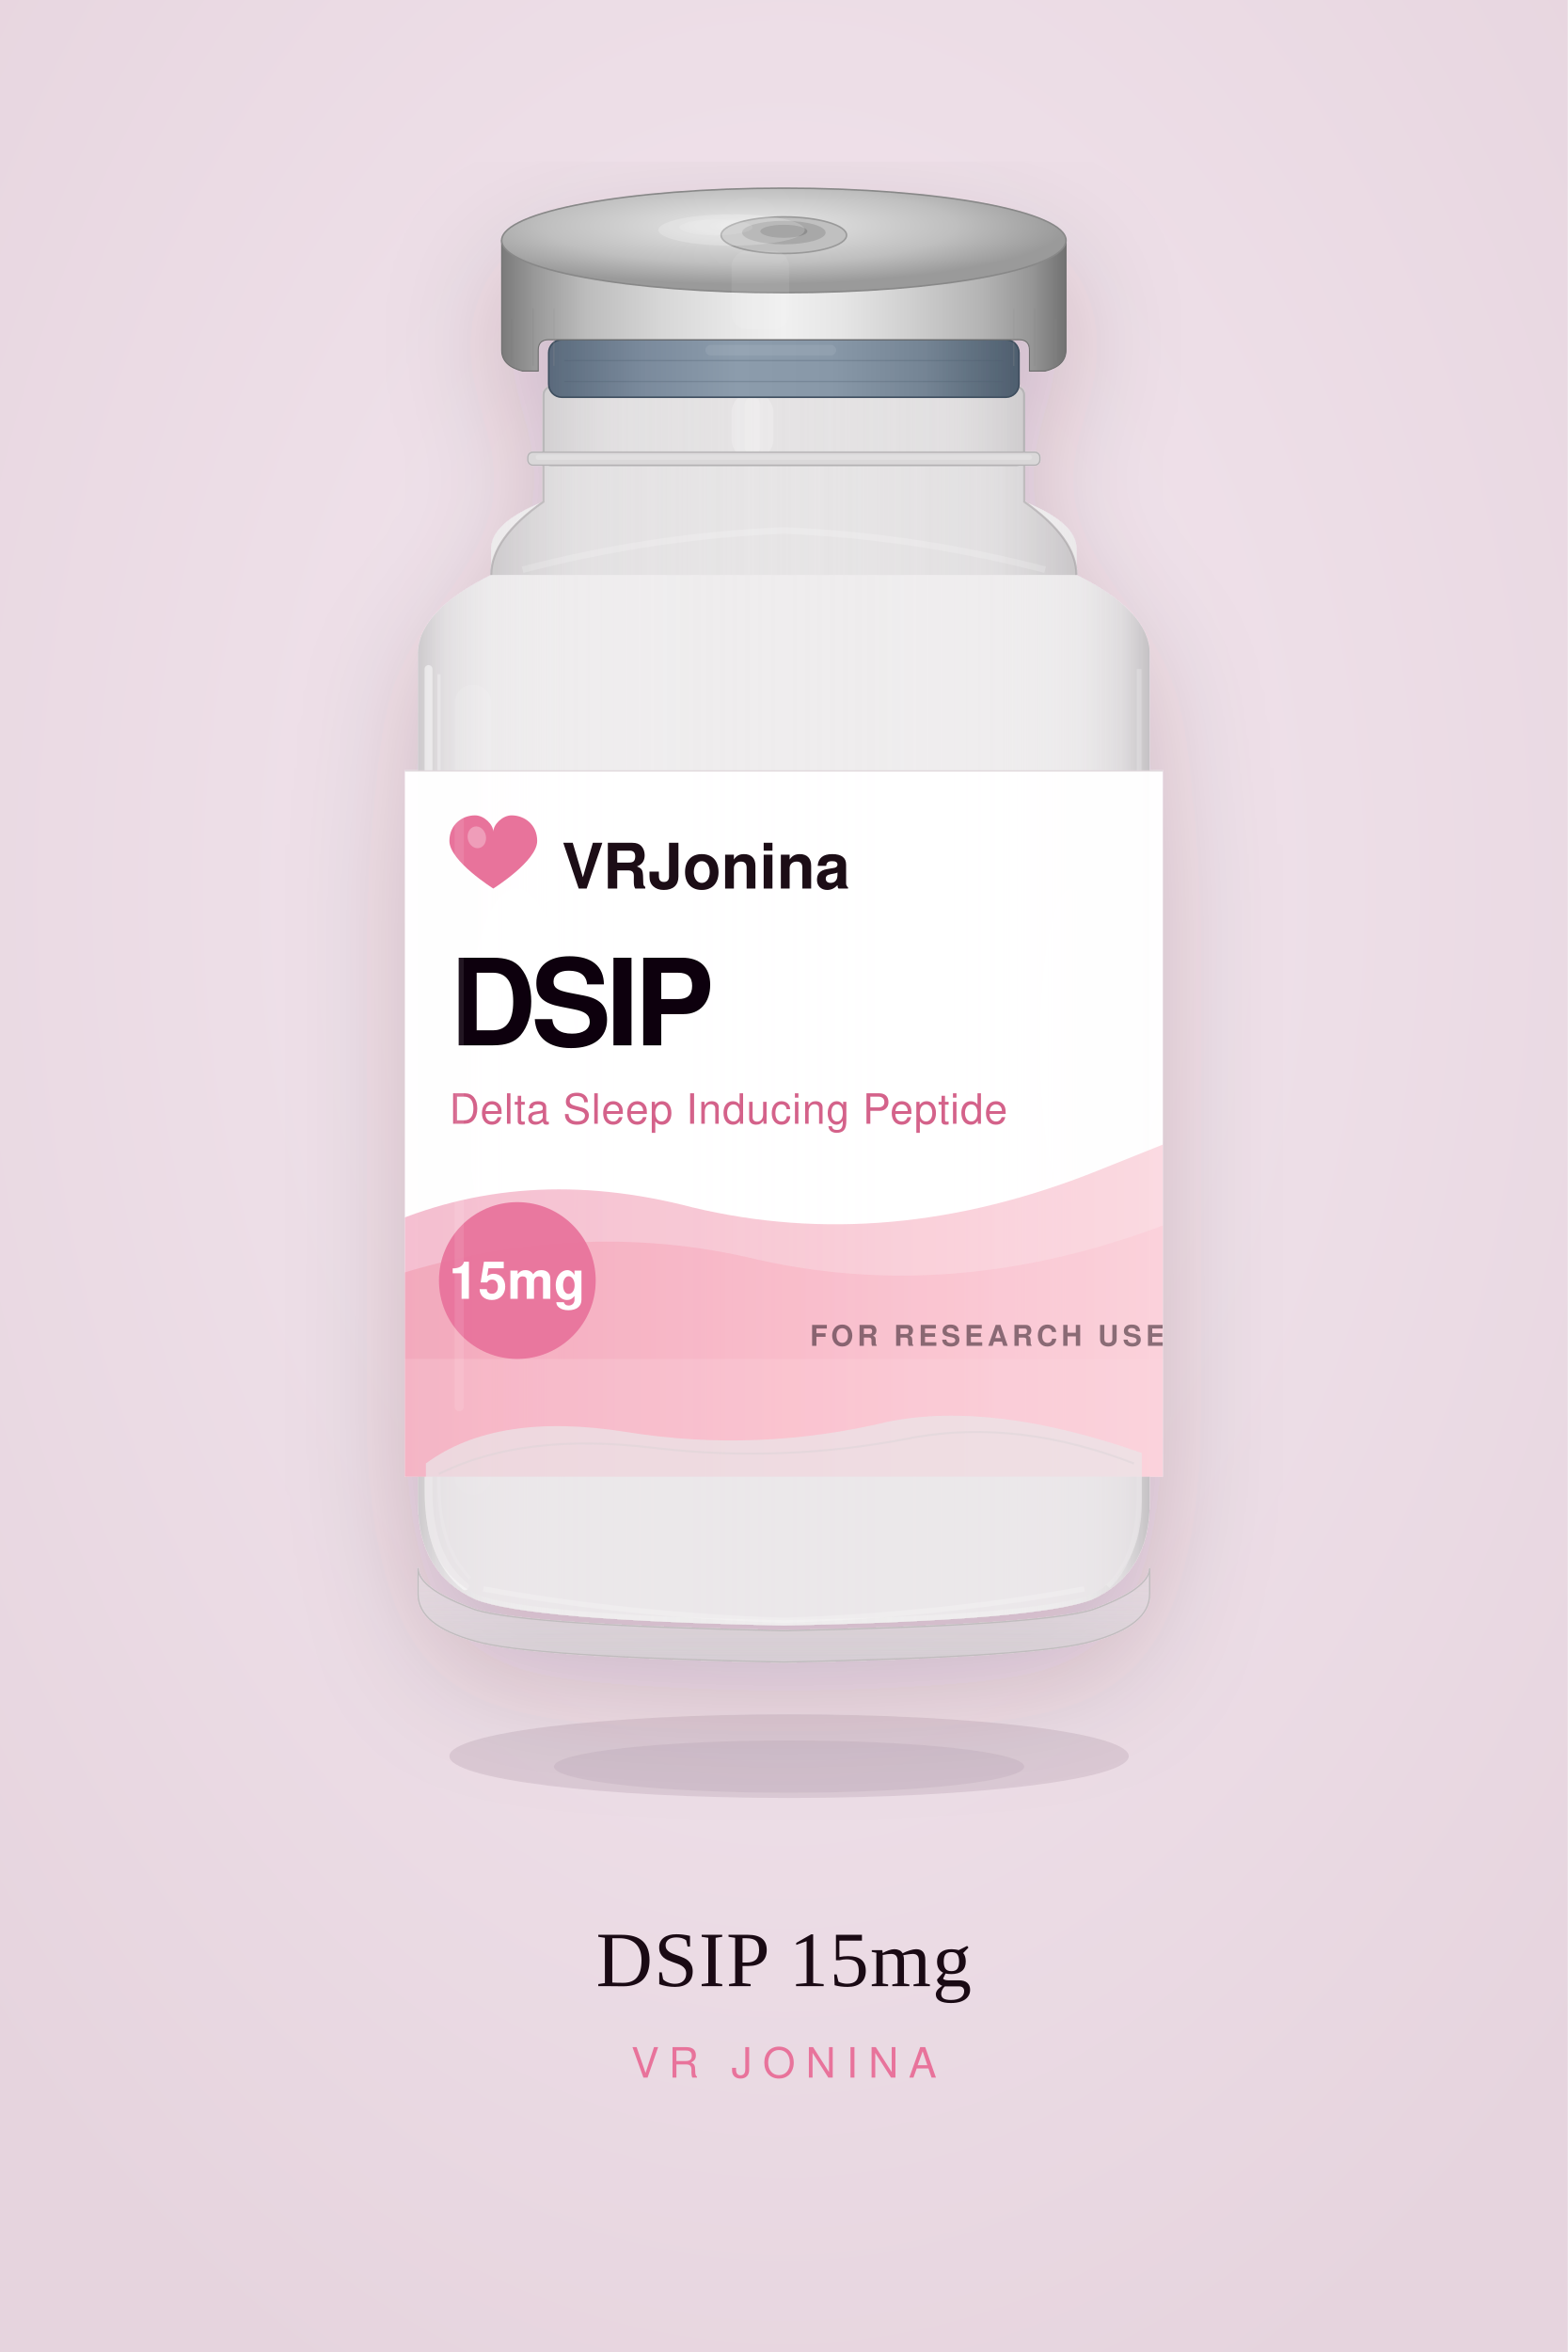
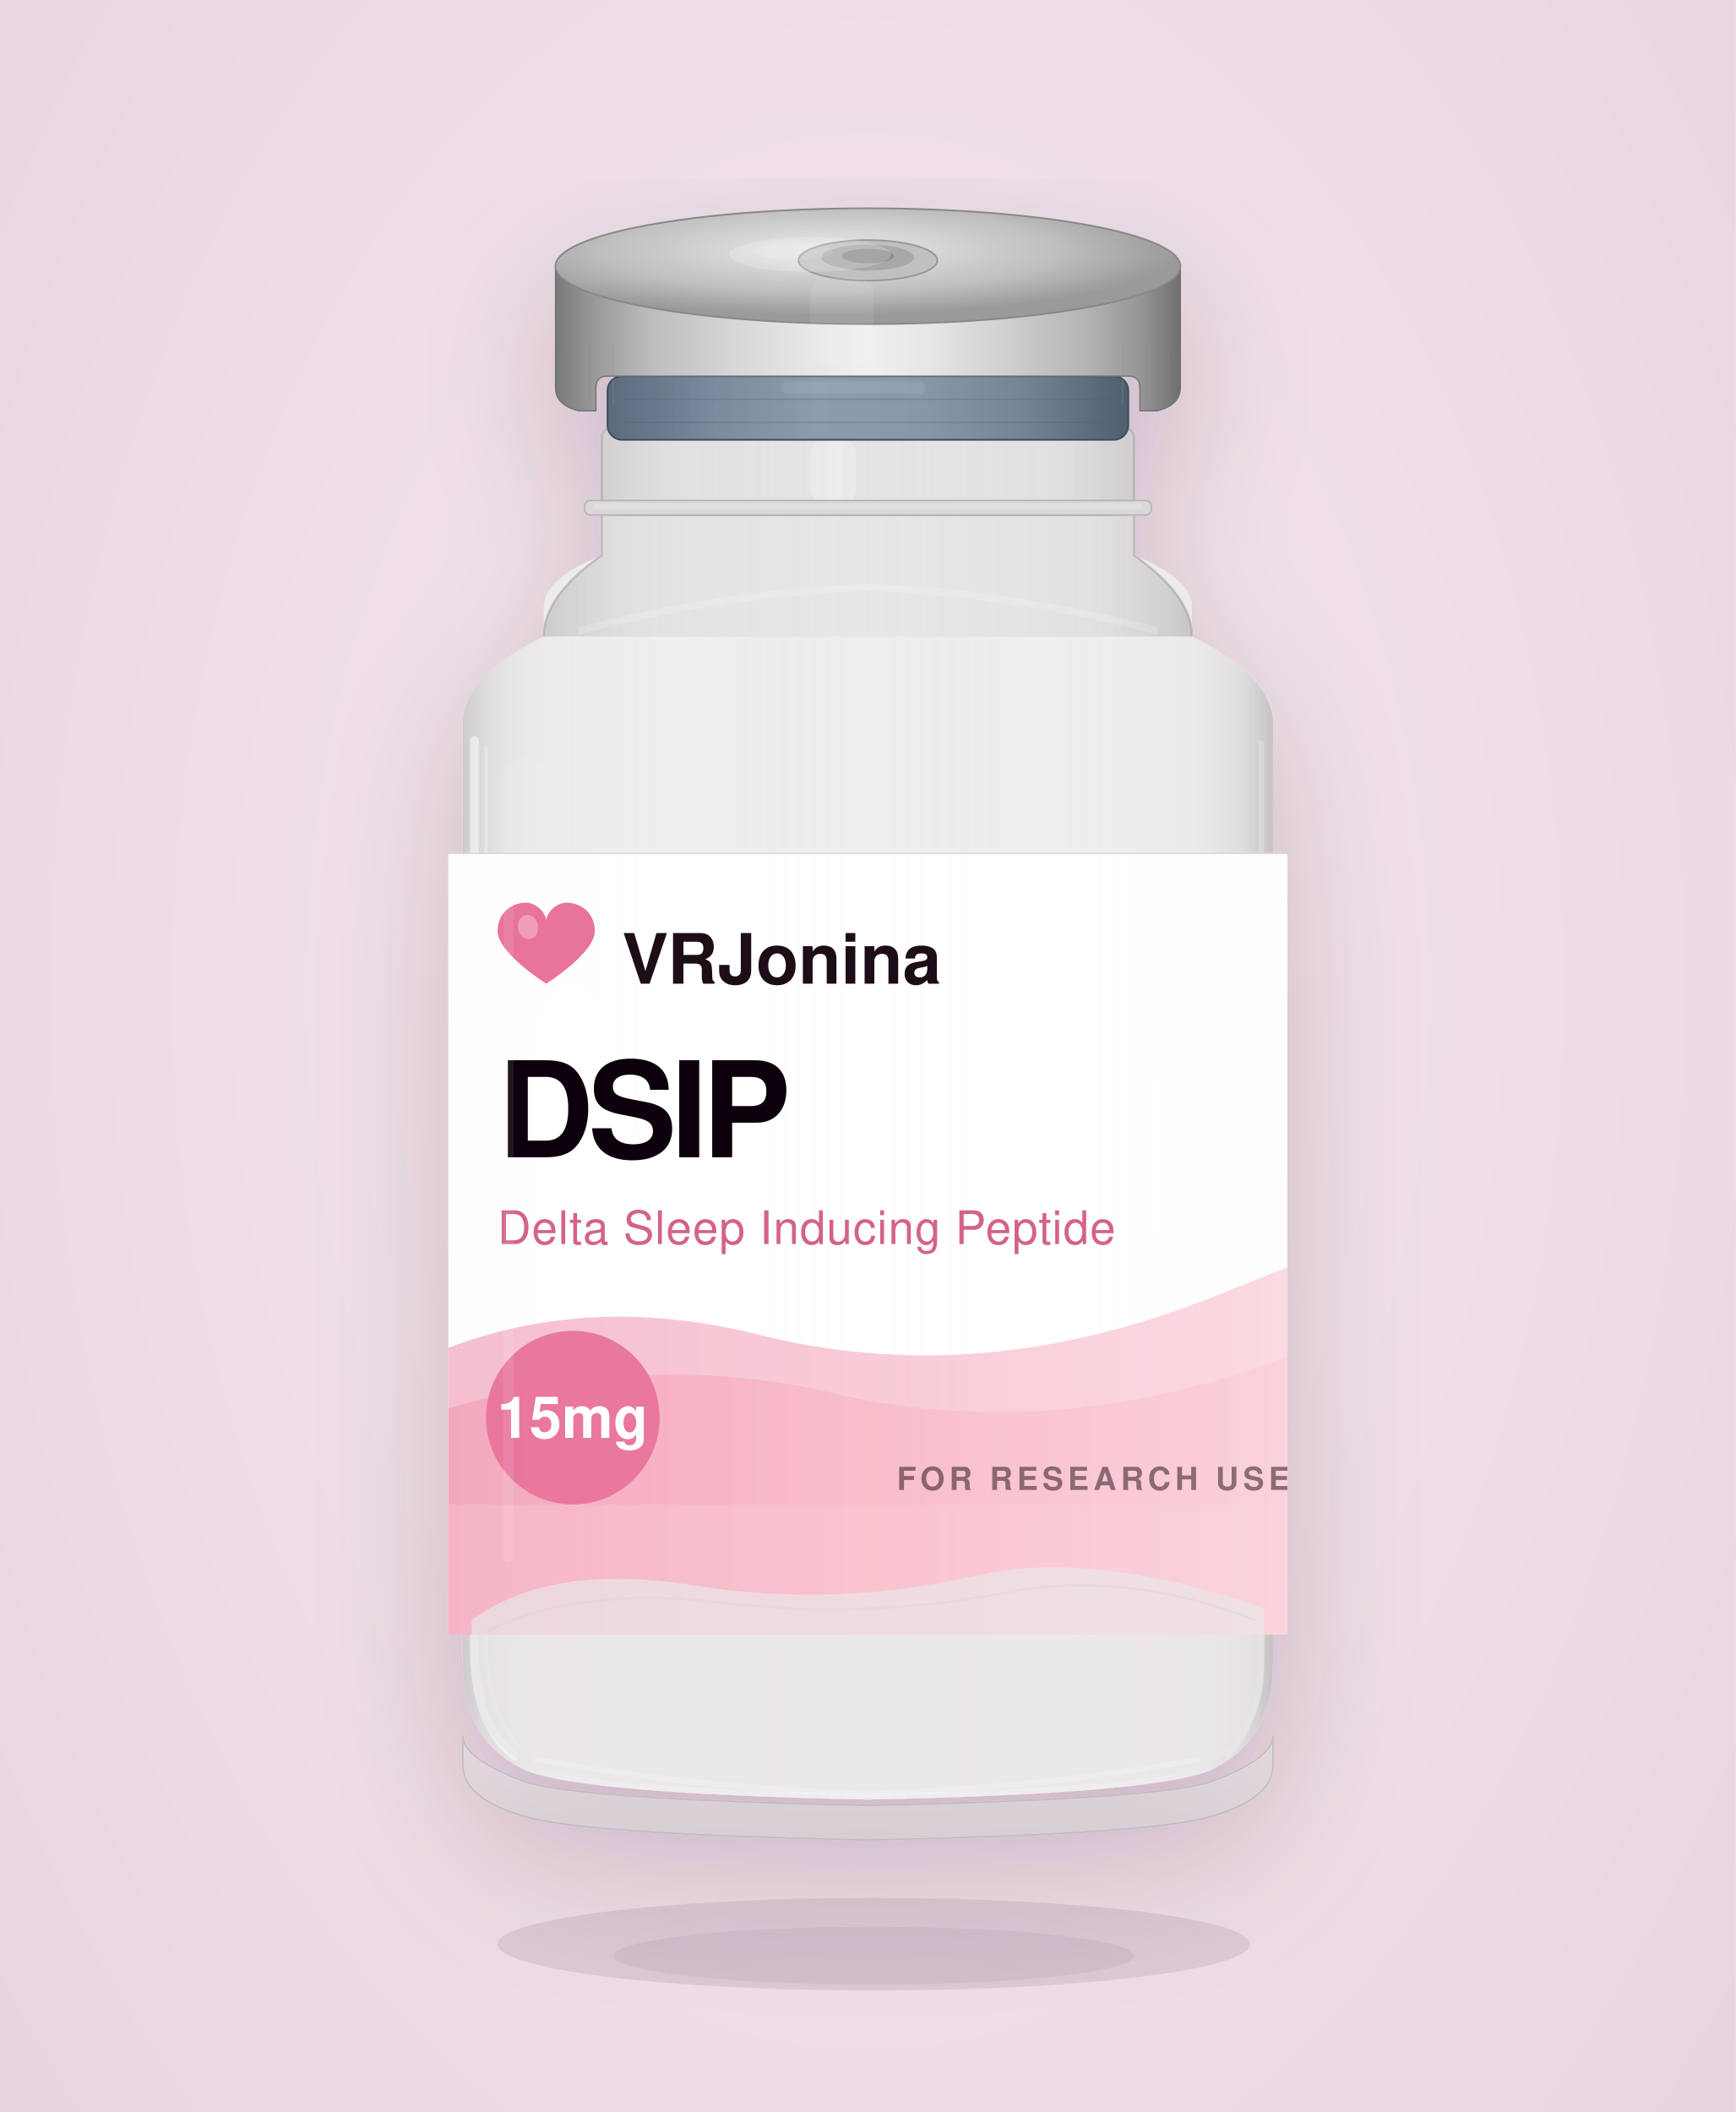
- <svg xmlns="http://www.w3.org/2000/svg" viewBox="0 0 600 900" width="600" height="900">
+ <svg xmlns="http://www.w3.org/2000/svg" viewBox="0 0 600 730">
  <defs>
    <radialGradient id="bgGrad" cx="50%" cy="38%" r="70%">
      <stop offset="0%" stop-color="#F4E8F0" />
      <stop offset="100%" stop-color="#E6D4DE" />
    </radialGradient>
    <linearGradient id="capSide" x1="0" y1="0" x2="1" y2="0">
      <stop offset="0%" stop-color="#7A7A7A" />
      <stop offset="6%" stop-color="#999" />
      <stop offset="15%" stop-color="#BCBCBC" />
      <stop offset="28%" stop-color="#D6D6D6" />
      <stop offset="40%" stop-color="#E6E6E6" />
      <stop offset="50%" stop-color="#F0F0F0" />
      <stop offset="60%" stop-color="#E6E6E6" />
      <stop offset="72%" stop-color="#D0D0D0" />
      <stop offset="85%" stop-color="#B4B4B4" />
      <stop offset="94%" stop-color="#959595" />
      <stop offset="100%" stop-color="#707070" />
    </linearGradient>
    <radialGradient id="capTop" cx="44%" cy="36%" r="56%">
      <stop offset="0%" stop-color="#E8E8E8" />
      <stop offset="30%" stop-color="#D6D6D6" />
      <stop offset="65%" stop-color="#BFBFBF" />
      <stop offset="100%" stop-color="#9A9A9A" />
    </radialGradient>
    <linearGradient id="rubber" x1="0" y1="0" x2="1" y2="0">
      <stop offset="0%" stop-color="#5A6A7C" />
      <stop offset="20%" stop-color="#7A8A9C" />
      <stop offset="40%" stop-color="#8C9CAC" />
      <stop offset="60%" stop-color="#8898A8" />
      <stop offset="80%" stop-color="#748494" />
      <stop offset="100%" stop-color="#4E5E6E" />
    </linearGradient>
    <linearGradient id="glassBody" x1="0" y1="0" x2="1" y2="0">
      <stop offset="0%" stop-color="#B0ACB0" stop-opacity="0.55" />
      <stop offset="4%" stop-color="#D0CCD0" stop-opacity="0.4" />
      <stop offset="10%" stop-color="#E8E6E8" stop-opacity="0.25" />
      <stop offset="20%" stop-color="#F4F3F4" stop-opacity="0.12" />
      <stop offset="50%" stop-color="#FAFAFA" stop-opacity="0.05" />
      <stop offset="80%" stop-color="#F4F3F4" stop-opacity="0.12" />
      <stop offset="90%" stop-color="#E4E2E4" stop-opacity="0.25" />
      <stop offset="96%" stop-color="#C8C4C8" stop-opacity="0.4" />
      <stop offset="100%" stop-color="#A09CA0" stop-opacity="0.55" />
    </linearGradient>
    <linearGradient id="glassShoulder" x1="0" y1="0" x2="1" y2="0">
      <stop offset="0%" stop-color="#A8A4A8" stop-opacity="0.5" />
      <stop offset="15%" stop-color="#D8D6D8" stop-opacity="0.3" />
      <stop offset="50%" stop-color="#F0F0F0" stop-opacity="0.1" />
      <stop offset="85%" stop-color="#D4D2D4" stop-opacity="0.3" />
      <stop offset="100%" stop-color="#9C989C" stop-opacity="0.5" />
    </linearGradient>
    <linearGradient id="pinkWave" x1="0" y1="0" x2="1" y2="0">
      <stop offset="0%" stop-color="#F0889E" />
      <stop offset="40%" stop-color="#F8A0B4" />
      <stop offset="100%" stop-color="#FCC8D4" />
    </linearGradient>
    <linearGradient id="pinkWave2" x1="0" y1="0" x2="1" y2="0">
      <stop offset="0%" stop-color="#E87098" />
      <stop offset="50%" stop-color="#F08CA4" />
      <stop offset="100%" stop-color="#F8B0C0" />
    </linearGradient>
    <filter id="vialShadow" x="-30%" y="-5%" width="160%" height="120%">
      <feDropShadow dx="0" dy="18" stdDeviation="22" flood-color="#3A1830" flood-opacity="0.18" />
    </filter>
    <linearGradient id="glassBottom" x1="0" y1="0" x2="0" y2="1">
      <stop offset="0%" stop-color="#E0DCE0" stop-opacity="0.3" />
      <stop offset="100%" stop-color="#D0CCD0" stop-opacity="0.6" />
    </linearGradient>
    <clipPath id="vialClip">
      <path d="M155 248 Q155 230 185 215 L185 205 Q185 195 205 188 L205 170 L395 170 L395 188 Q415 195 415 205 L415 215 Q445 230 445 248 L445 580 Q445 610 420 620 Q400 628 300 630 Q200 628 180 620 Q155 610 155 580 Z" />
    </clipPath>
  </defs>
  <rect width="600" height="900" fill="url(#bgGrad)" />
  <g filter="url(#vialShadow)">
    <path d="M160 250 Q160 234 188 220 L188 210 Q188 200 208 192 L208 175 L392 175 L392 192 Q412 200 412 210 L412 220 Q440 234 440 250 L440 575 Q440 602 418 612 Q398 620 300 622 Q202 620 182 612 Q160 602 160 575 Z" fill="#EEECED" />
    <path d="M160 250 Q160 234 188 220 L188 210 Q188 200 208 192 L208 175 L392 175 L392 192 Q412 200 412 210 L412 220 Q440 234 440 250 L440 575 Q440 602 418 612 Q398 620 300 622 Q202 620 182 612 Q160 602 160 575 Z" fill="url(#glassBody)" />
    <path d="M164 256 L164 570 Q164 596 178 607" stroke="white" stroke-width="3" fill="none" opacity="0.5" stroke-linecap="round" />
    <path d="M168 258 L168 568 Q168 592 180 604" stroke="white" stroke-width="1.2" fill="none" opacity="0.3" />
    <rect x="174" y="262" width="14" height="310" rx="7" fill="white" opacity="0.1" />
    <path d="M436 256 L436 570 Q436 596 424 607" stroke="white" stroke-width="1.8" fill="none" opacity="0.22" />
    <ellipse cx="200" cy="420" rx="22" ry="80" fill="white" opacity="0.08" transform="rotate(-2, 200, 420)" />
    <ellipse cx="410" cy="400" rx="12" ry="60" fill="white" opacity="0.05" />
    <path d="M188 220 Q188 206 208 192 L208 175 L392 175 L392 192 Q412 206 412 220" fill="#E6E4E5" stroke="#C0BCBE" stroke-width="0.8" />
    <path d="M188 220 Q188 206 208 192 L208 175 L392 175 L392 192 Q412 206 412 220" fill="url(#glassShoulder)" opacity="0.8" />
    <path d="M200 218 Q250 205 300 203 Q350 205 400 218" stroke="white" stroke-width="2.5" fill="none" opacity="0.18" />
    <rect x="208" y="148" width="184" height="30" rx="3" fill="#E4E2E3" stroke="#BCBABC" stroke-width="0.8" />
    <rect x="208" y="148" width="184" height="30" rx="3" fill="url(#glassShoulder)" opacity="0.6" />
    <rect x="280" y="150" width="16" height="26" rx="8" fill="white" opacity="0.22" />
    <rect x="285" y="152" width="6" height="22" rx="3" fill="white" opacity="0.14" />
    <rect x="202" y="173" width="196" height="5" rx="2" fill="#DAD8D9" stroke="#B4B2B4" stroke-width="0.5" />
    <rect x="205" y="174" width="190" height="2" rx="1" fill="white" opacity="0.18" />
    <rect x="210" y="130" width="180" height="22" rx="5" fill="url(#rubber)" stroke="#3E4E5E" stroke-width="0.6" />
    <line x1="216" y1="138" x2="384" y2="138" stroke="#4E5E6E" stroke-width="0.5" opacity="0.3" />
    <line x1="216" y1="146" x2="384" y2="146" stroke="#4E5E6E" stroke-width="0.5" opacity="0.3" />
    <rect x="270" y="132" width="50" height="4" rx="2" fill="white" opacity="0.08" />
    <path d="M192 92 L192 134 Q192 140 200 142 L206 142 L206 134 Q206 130 210 130 L390 130 Q394 130 394 134 L394 142 L400 142 Q408 140 408 134 L408 92 Z" fill="url(#capSide)" stroke="#6E6E6E" stroke-width="0.4" />
    <line x1="196" y1="138" x2="196" y2="122" stroke="#808080" stroke-width="0.8" opacity="0.45" />
    <line x1="204" y1="140" x2="204" y2="118" stroke="#888" stroke-width="0.5" opacity="0.35" />
    <line x1="212" y1="140" x2="212" y2="118" stroke="#909090" stroke-width="0.4" opacity="0.3" />
    <line x1="388" y1="140" x2="388" y2="118" stroke="#909090" stroke-width="0.4" opacity="0.3" />
    <line x1="396" y1="140" x2="396" y2="118" stroke="#888" stroke-width="0.5" opacity="0.35" />
    <line x1="404" y1="138" x2="404" y2="122" stroke="#808080" stroke-width="0.8" opacity="0.45" />
    <ellipse cx="300" cy="92" rx="108" ry="20" fill="url(#capTop)" stroke="#888" stroke-width="0.6" />
    <ellipse cx="300" cy="90" rx="24" ry="7" fill="#C0C0C0" stroke="#999" stroke-width="0.6" />
    <ellipse cx="300" cy="89" rx="16" ry="4.5" fill="#A8A8A8" />
    <ellipse cx="300" cy="88.5" rx="9" ry="2.5" fill="#8E8E8E" />
    <ellipse cx="280" cy="88" rx="28" ry="6" fill="white" opacity="0.2" />
    <ellipse cx="274" cy="87" rx="14" ry="3" fill="white" opacity="0.1" />
    <rect x="280" y="96" width="22" height="30" rx="6" fill="white" opacity="0.08" />
    <g clip-path="url(#vialClip)">
      <rect x="145" y="295" width="310" height="270" fill="white" opacity="0.97" />
      <line x1="145" y1="295" x2="455" y2="295" stroke="#E0D8DC" stroke-width="0.5" />
      <g transform="translate(172, 312) scale(0.7)">
        <path d="M24 40 C24 40, 0 25, 0 14 C0 5, 7 0, 14 0 C19 0, 24 5, 24 9 C24 5, 29 0, 34 0 C41 0, 48 5, 48 14 C48 25, 24 40, 24 40Z" fill="#E8739B" />
        <ellipse cx="15" cy="12" rx="5" ry="6" fill="white" opacity="0.3" transform="rotate(-12, 15, 12)" />
      </g>
      <text x="215" y="340" font-family="'Helvetica Neue', Helvetica, Arial, sans-serif" font-weight="800" font-size="24" fill="#1A0A14">VR</text>
      <text x="248" y="340" font-family="'Helvetica Neue', Helvetica, Arial, sans-serif" font-weight="600" font-size="24" fill="#1A0A14">Jonina</text>
      <text x="172" y="400" font-family="'Helvetica Neue', Helvetica, Arial, sans-serif" font-weight="900" font-size="46" fill="#0A0008" letter-spacing="-2">DSIP</text>
      <text x="172" y="430" font-family="'Helvetica Neue', Helvetica, Arial, sans-serif" font-weight="400" font-size="16" fill="#D4628A" letter-spacing="0.3">Delta Sleep Inducing Peptide</text>
      <path d="M145 470 Q200 445 265 462 Q340 480 420 448 Q440 440 455 434 L455 565 L145 565 Z" fill="url(#pinkWave2)" opacity="0.45" />
      <path d="M145 490 Q220 465 290 482 Q370 500 455 465 L455 565 L145 565 Z" fill="url(#pinkWave)" opacity="0.4" />
      <rect x="145" y="520" width="310" height="45" fill="#FCD8E0" opacity="0.25" />
      <circle cx="198" cy="490" r="30" fill="#E8739B" opacity="0.93" />
      <text x="198" y="497" text-anchor="middle" font-family="'Helvetica Neue', Helvetica, Arial, sans-serif" font-weight="700" font-size="20" fill="white">15mg</text>
      <text x="310" y="515" font-family="'Helvetica Neue', Helvetica, Arial, sans-serif" font-weight="600" font-size="11" fill="#1A0A14" letter-spacing="1.5" opacity="0.5">FOR RESEARCH USE</text>
    </g>
    <rect x="174" y="300" width="3.5" height="240" rx="1.75" fill="white" opacity="0.1" clip-path="url(#vialClip)" />
    <g clip-path="url(#vialClip)">
      <path d="M163 560 Q190 540 240 548 Q290 556 340 544 Q380 536 437 556 L437 575 Q437 600 418 610 Q398 618 300 620 Q202 618 182 610 Q163 600 163 575 Z" fill="#EAE6E8" opacity="0.7" />
      <path d="M168 564 Q200 548 250 554 Q300 560 350 550 Q390 543 434 560" stroke="#D8D2D5" stroke-width="0.8" fill="none" opacity="0.4" />
    </g>
    <path d="M160 600 Q160 608 182 616 Q202 622 300 624 Q398 622 418 616 Q440 608 440 600 L440 610 Q440 622 418 628 Q398 634 300 636 Q202 634 182 628 Q160 622 160 610 Z" fill="url(#glassBottom)" stroke="#C0BCBE" stroke-width="0.5" />
    <path d="M185 608 Q240 618 300 620 Q360 618 415 608" stroke="white" stroke-width="2" fill="none" opacity="0.2" />
  </g>
  <ellipse cx="302" cy="672" rx="130" ry="16" fill="#3A1830" opacity="0.1" />
  <ellipse cx="302" cy="676" rx="90" ry="10" fill="#3A1830" opacity="0.06" />
  <text x="300" y="760" text-anchor="middle" font-family="Georgia, 'Times New Roman', serif" font-size="30" fill="#1A0A14" letter-spacing="0.5">DSIP 15mg</text>
  <text x="300" y="795" text-anchor="middle" font-family="'Helvetica Neue', Helvetica, Arial, sans-serif" font-weight="500" font-size="16" fill="#E8739B" letter-spacing="4">VR JONINA</text>
</svg>
